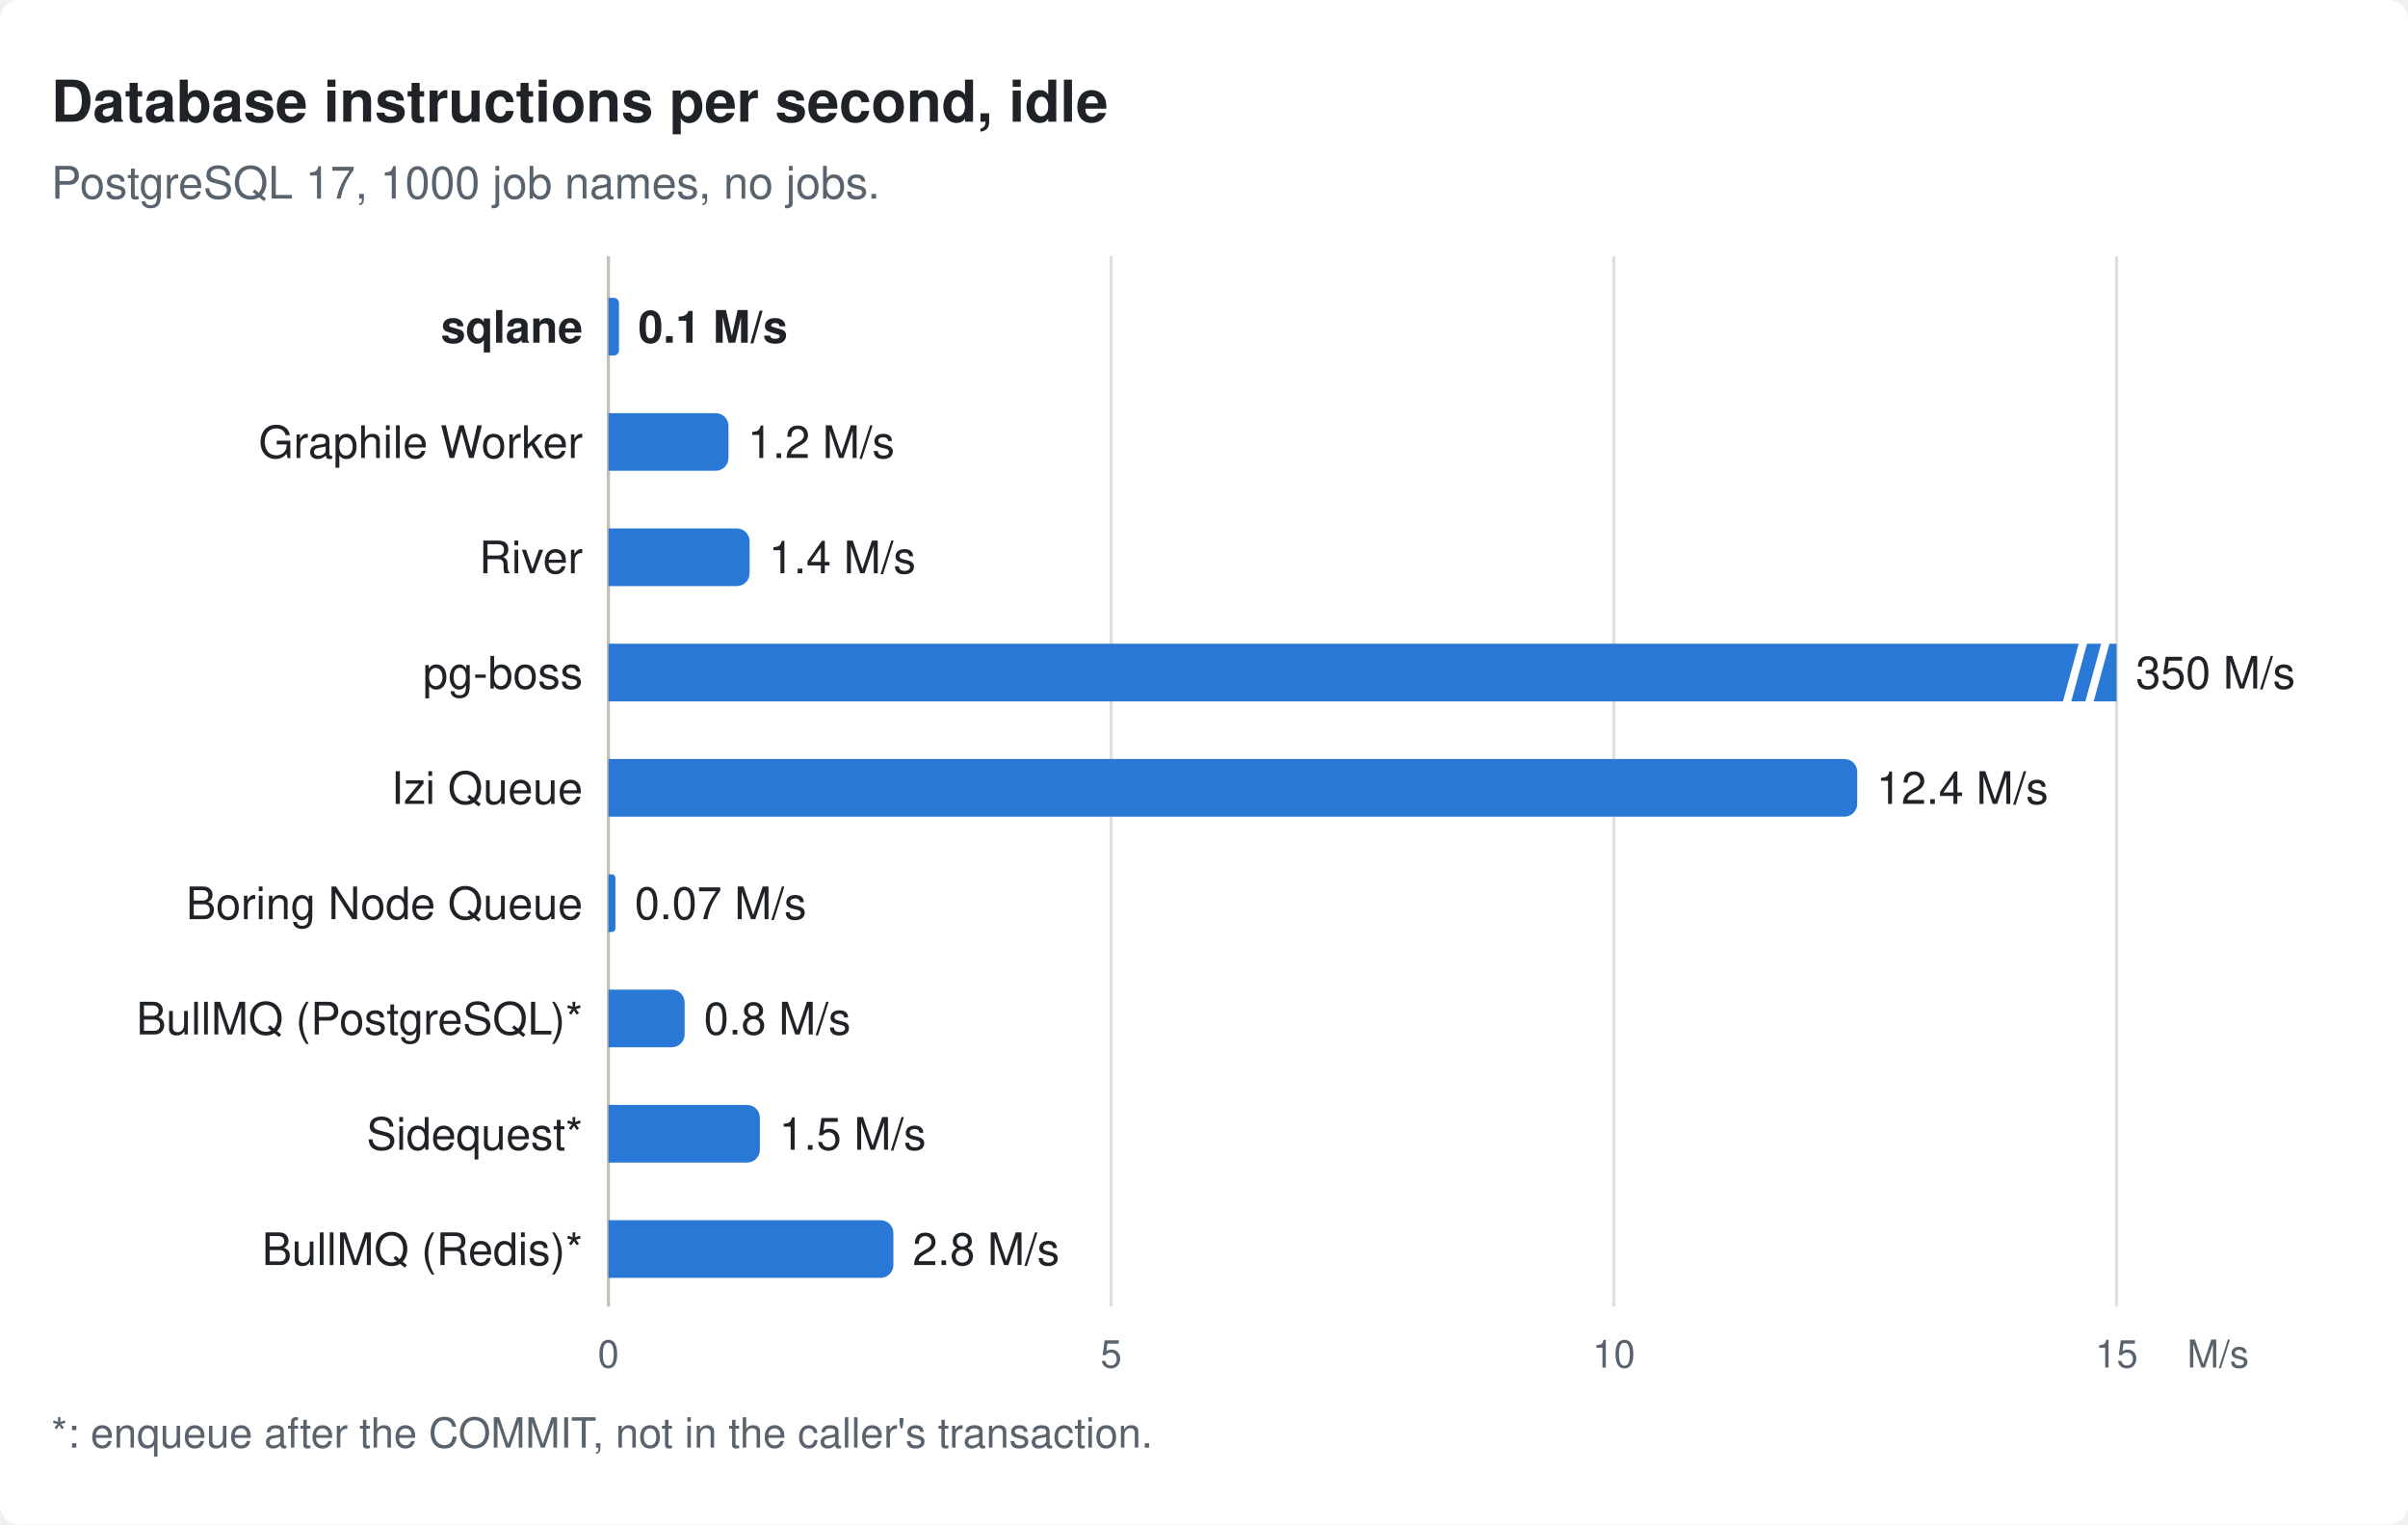
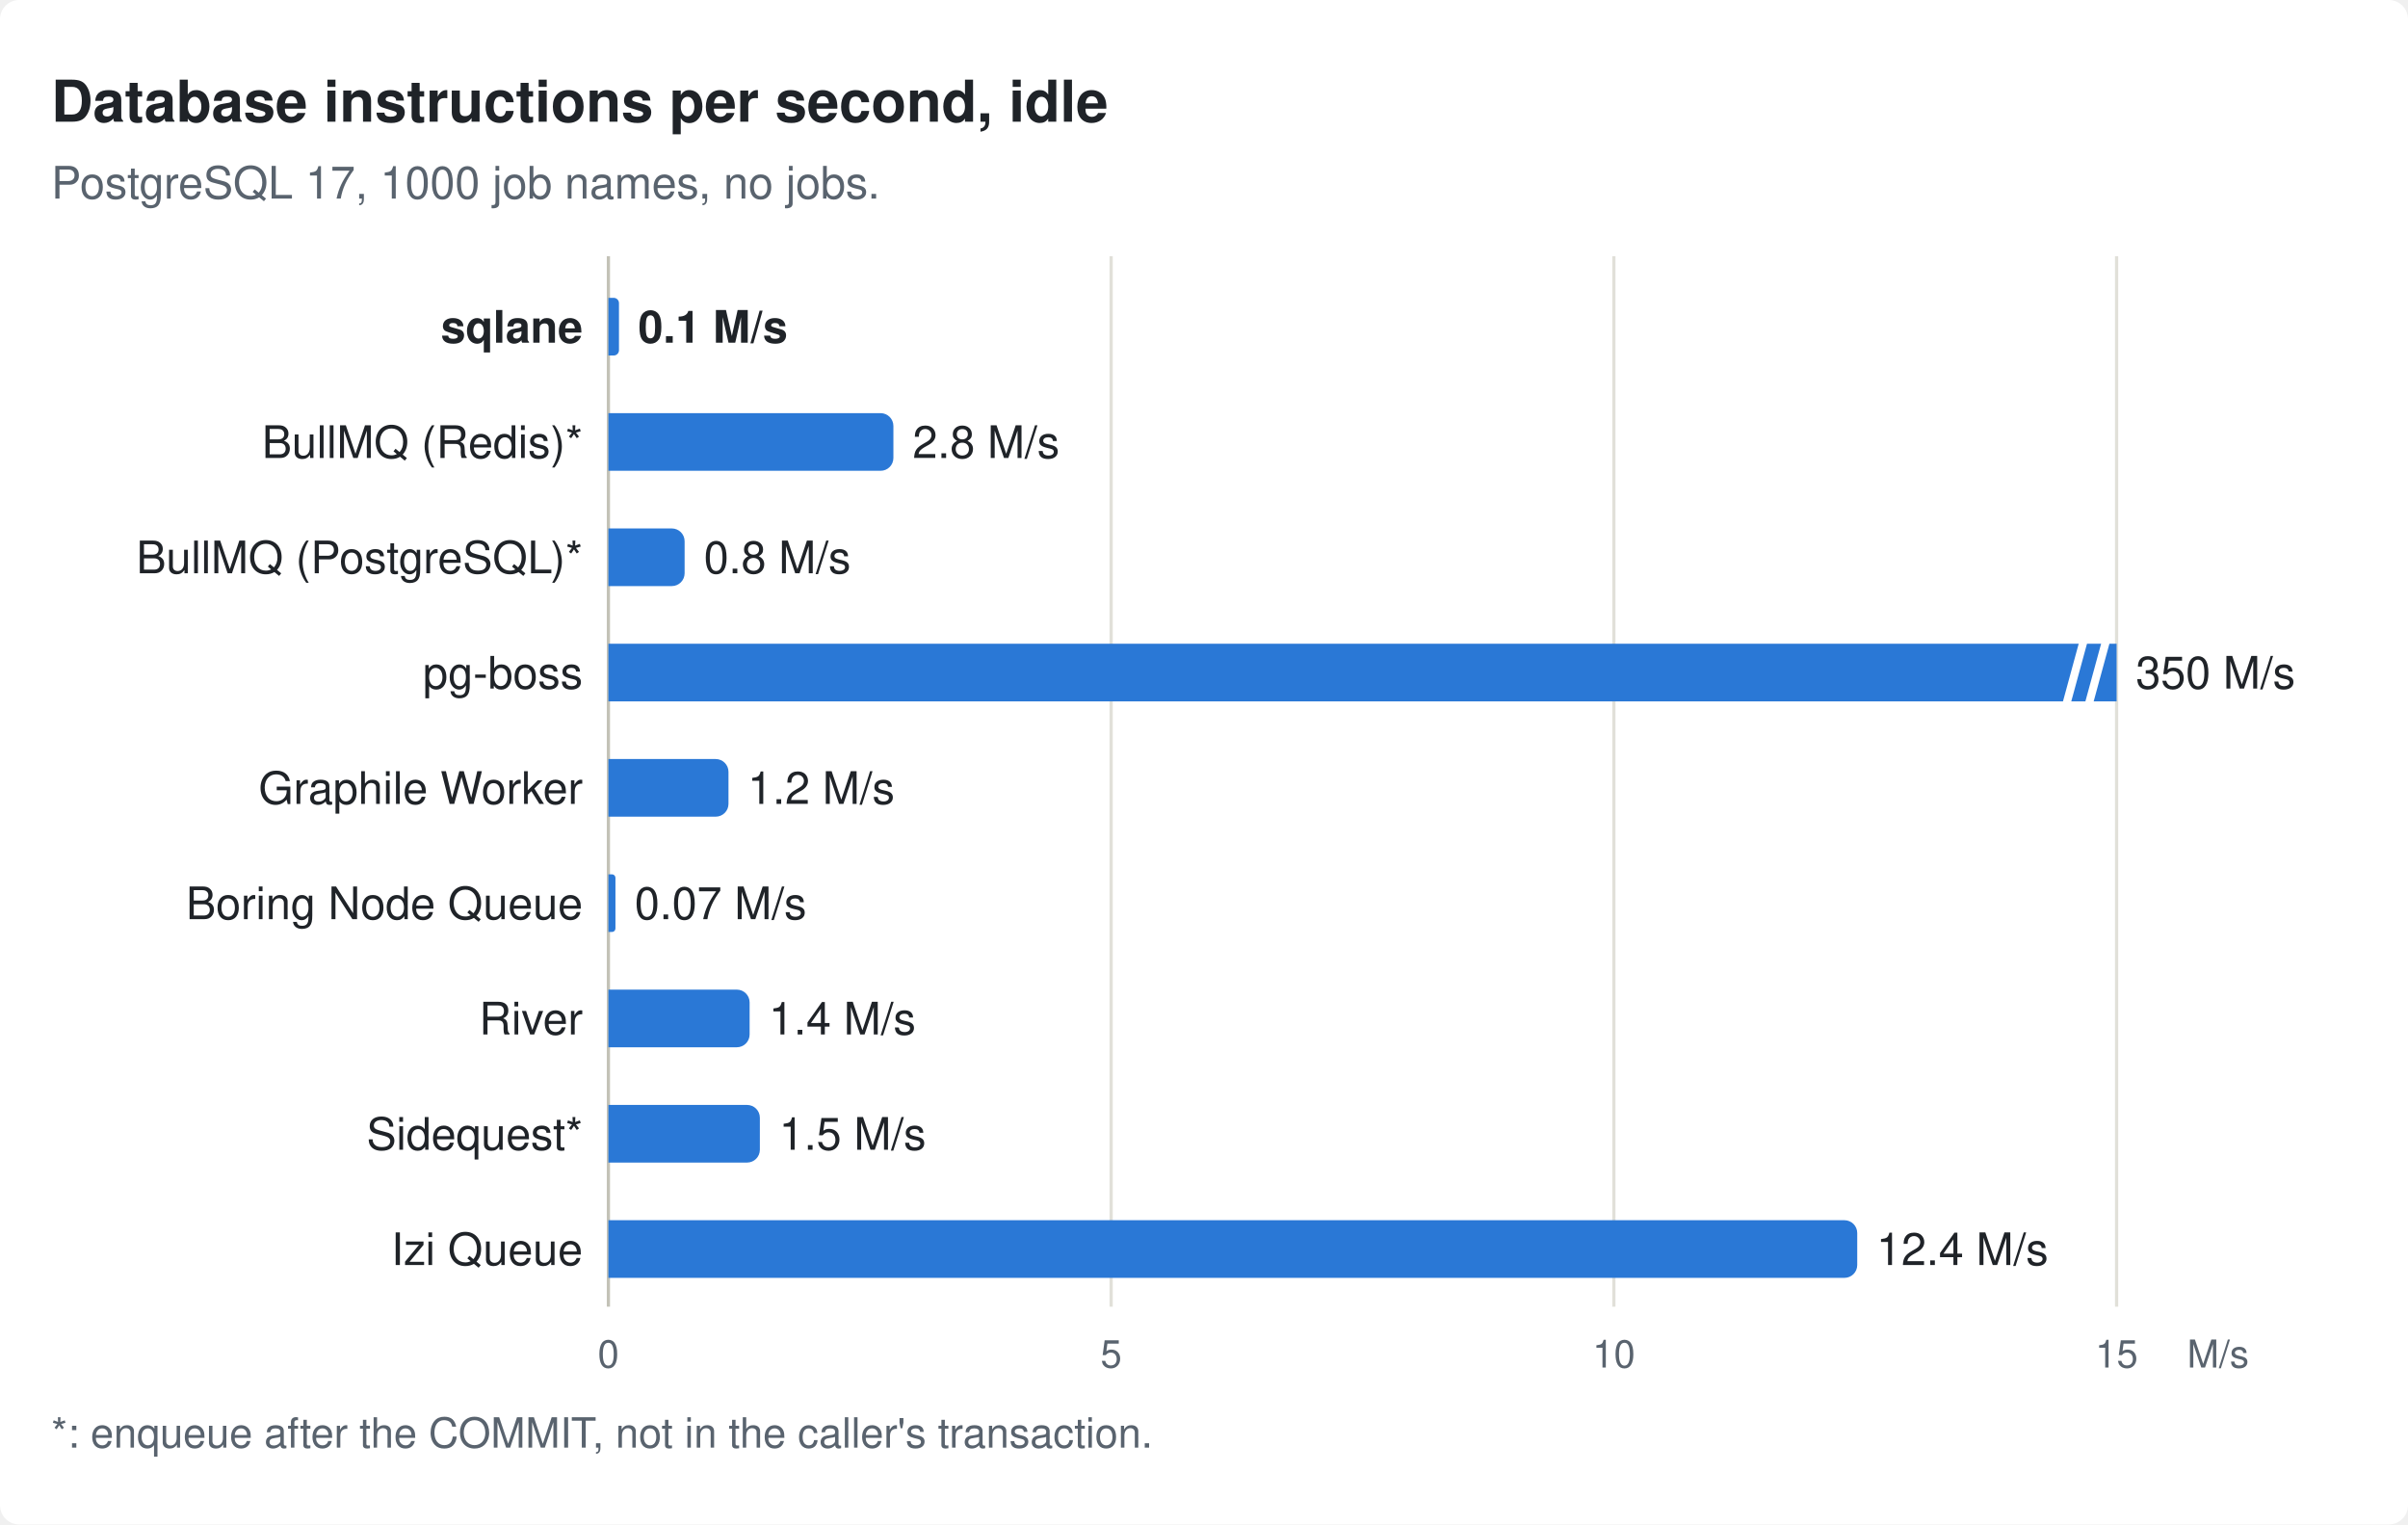
<svg xmlns="http://www.w3.org/2000/svg" width="752" height="476" viewBox="0 0 752 476" font-family="-apple-system, BlinkMacSystemFont, 'Segoe UI', Helvetica, Arial, sans-serif" role="img" aria-label="Database instructions per second, idle">
  <rect width="752" height="476" rx="6" fill="#ffffff" />
  <g transform="translate(16 16)">
    <text x="0" y="22" font-size="18" font-weight="600" fill="#1f2328">Database instructions per second, idle</text>
    <text x="0" y="46" font-size="14" fill="#59636e">PostgreSQL 17, 1000 job names, no jobs.</text>
    <line x1="174.0" y1="64" x2="174.0" y2="392" stroke="#c3c2b7" />
    <text x="174.0" y="411" font-size="12" fill="#59636e" text-anchor="middle">0</text>
    <line x1="331.0" y1="64" x2="331.0" y2="392" stroke="#e1e0d9" />
    <text x="331.0" y="411" font-size="12" fill="#59636e" text-anchor="middle">5</text>
    <line x1="488.0" y1="64" x2="488.0" y2="392" stroke="#e1e0d9" />
    <text x="488.0" y="411" font-size="12" fill="#59636e" text-anchor="middle">10</text>
    <line x1="645.0" y1="64" x2="645.0" y2="392" stroke="#e1e0d9" />
    <text x="645.0" y="411" font-size="12" fill="#59636e" text-anchor="middle">15</text>
    <text x="667" y="411" font-size="12" fill="#59636e">M/s</text>
    <text x="0" y="436" font-size="13" fill="#59636e">*: enqueue after the COMMIT, not in the caller's transaction.</text>
    <text x="166" y="91" font-size="14" fill="#1f2328" text-anchor="end" font-weight="600">sqlane</text>
    <path d="M174,77H175.6A1.644,1.644 0 0 1 177.3,78.644V93.356A1.644,1.644 0 0 1 175.6,95H174Z" fill="#2a78d6" />
    <text x="183.3" y="91" font-size="14" fill="#1f2328" font-weight="600">0.1 M/s</text>
-     <text x="166" y="127" font-size="14" fill="#1f2328" text-anchor="end">Graphile Worker</text>
-     <path d="M174,113H207.5A4,4 0 0 1 211.5,117V127A4,4 0 0 1 207.5,131H174Z" fill="#2a78d6" />
-     <text x="217.5" y="127" font-size="14" fill="#1f2328">1.2 M/s</text>
-     <text x="166" y="163" font-size="14" fill="#1f2328" text-anchor="end">River</text>
-     <path d="M174,149H214.1A4,4 0 0 1 218.1,153V163A4,4 0 0 1 214.1,167H174Z" fill="#2a78d6" />
-     <text x="224.1" y="163" font-size="14" fill="#1f2328">1.4 M/s</text>
+     <text x="166" y="127" font-size="14" fill="#1f2328" text-anchor="end">BullMQ (Redis)*</text>
+     <path d="M174,113H259.0A4,4 0 0 1 263.0,117V127A4,4 0 0 1 259.0,131H174Z" fill="#2a78d6" />
+     <text x="269.0" y="127" font-size="14" fill="#1f2328">2.8 M/s</text>
+     <text x="166" y="163" font-size="14" fill="#1f2328" text-anchor="end">BullMQ (PostgreSQL)*</text>
+     <path d="M174,149H193.8A4,4 0 0 1 197.8,153V163A4,4 0 0 1 193.8,167H174Z" fill="#2a78d6" />
+     <text x="203.8" y="163" font-size="14" fill="#1f2328">0.8 M/s</text>
    <text x="166" y="199" font-size="14" fill="#1f2328" text-anchor="end">pg-boss</text>
    <rect x="174" y="185" width="471.0" height="18" fill="#2a78d6" />
    <path d="M629.0,205l6,-22" stroke="#ffffff" stroke-width="2.5" />
    <path d="M636.0,205l6,-22" stroke="#ffffff" stroke-width="2.5" />
    <text x="651.0" y="199" font-size="14" fill="#1f2328">350 M/s</text>
-     <text x="166" y="235" font-size="14" fill="#1f2328" text-anchor="end">Izi Queue</text>
-     <path d="M174,221H560.0A4,4 0 0 1 564.0,225V235A4,4 0 0 1 560.0,239H174Z" fill="#2a78d6" />
-     <text x="570.0" y="235" font-size="14" fill="#1f2328">12.4 M/s</text>
+     <text x="166" y="235" font-size="14" fill="#1f2328" text-anchor="end">Graphile Worker</text>
+     <path d="M174,221H207.5A4,4 0 0 1 211.5,225V235A4,4 0 0 1 207.5,239H174Z" fill="#2a78d6" />
+     <text x="217.5" y="235" font-size="14" fill="#1f2328">1.2 M/s</text>
    <text x="166" y="271" font-size="14" fill="#1f2328" text-anchor="end">Boring Node Queue</text>
    <path d="M174,257H175.1A1.086,1.086 0 0 1 176.2,258.086V273.914A1.086,1.086 0 0 1 175.1,275H174Z" fill="#2a78d6" />
    <text x="182.2" y="271" font-size="14" fill="#1f2328">0.07 M/s</text>
-     <text x="166" y="307" font-size="14" fill="#1f2328" text-anchor="end">BullMQ (PostgreSQL)*</text>
-     <path d="M174,293H193.8A4,4 0 0 1 197.8,297V307A4,4 0 0 1 193.8,311H174Z" fill="#2a78d6" />
-     <text x="203.8" y="307" font-size="14" fill="#1f2328">0.8 M/s</text>
+     <text x="166" y="307" font-size="14" fill="#1f2328" text-anchor="end">River</text>
+     <path d="M174,293H214.1A4,4 0 0 1 218.1,297V307A4,4 0 0 1 214.1,311H174Z" fill="#2a78d6" />
+     <text x="224.1" y="307" font-size="14" fill="#1f2328">1.4 M/s</text>
    <text x="166" y="343" font-size="14" fill="#1f2328" text-anchor="end">Sidequest*</text>
    <path d="M174,329H217.3A4,4 0 0 1 221.3,333V343A4,4 0 0 1 217.3,347H174Z" fill="#2a78d6" />
    <text x="227.3" y="343" font-size="14" fill="#1f2328">1.5 M/s</text>
-     <text x="166" y="379" font-size="14" fill="#1f2328" text-anchor="end">BullMQ (Redis)*</text>
-     <path d="M174,365H259.0A4,4 0 0 1 263.0,369V379A4,4 0 0 1 259.0,383H174Z" fill="#2a78d6" />
-     <text x="269.0" y="379" font-size="14" fill="#1f2328">2.8 M/s</text>
+     <text x="166" y="379" font-size="14" fill="#1f2328" text-anchor="end">Izi Queue</text>
+     <path d="M174,365H560.0A4,4 0 0 1 564.0,369V379A4,4 0 0 1 560.0,383H174Z" fill="#2a78d6" />
+     <text x="570.0" y="379" font-size="14" fill="#1f2328">12.4 M/s</text>
  </g>
</svg>
